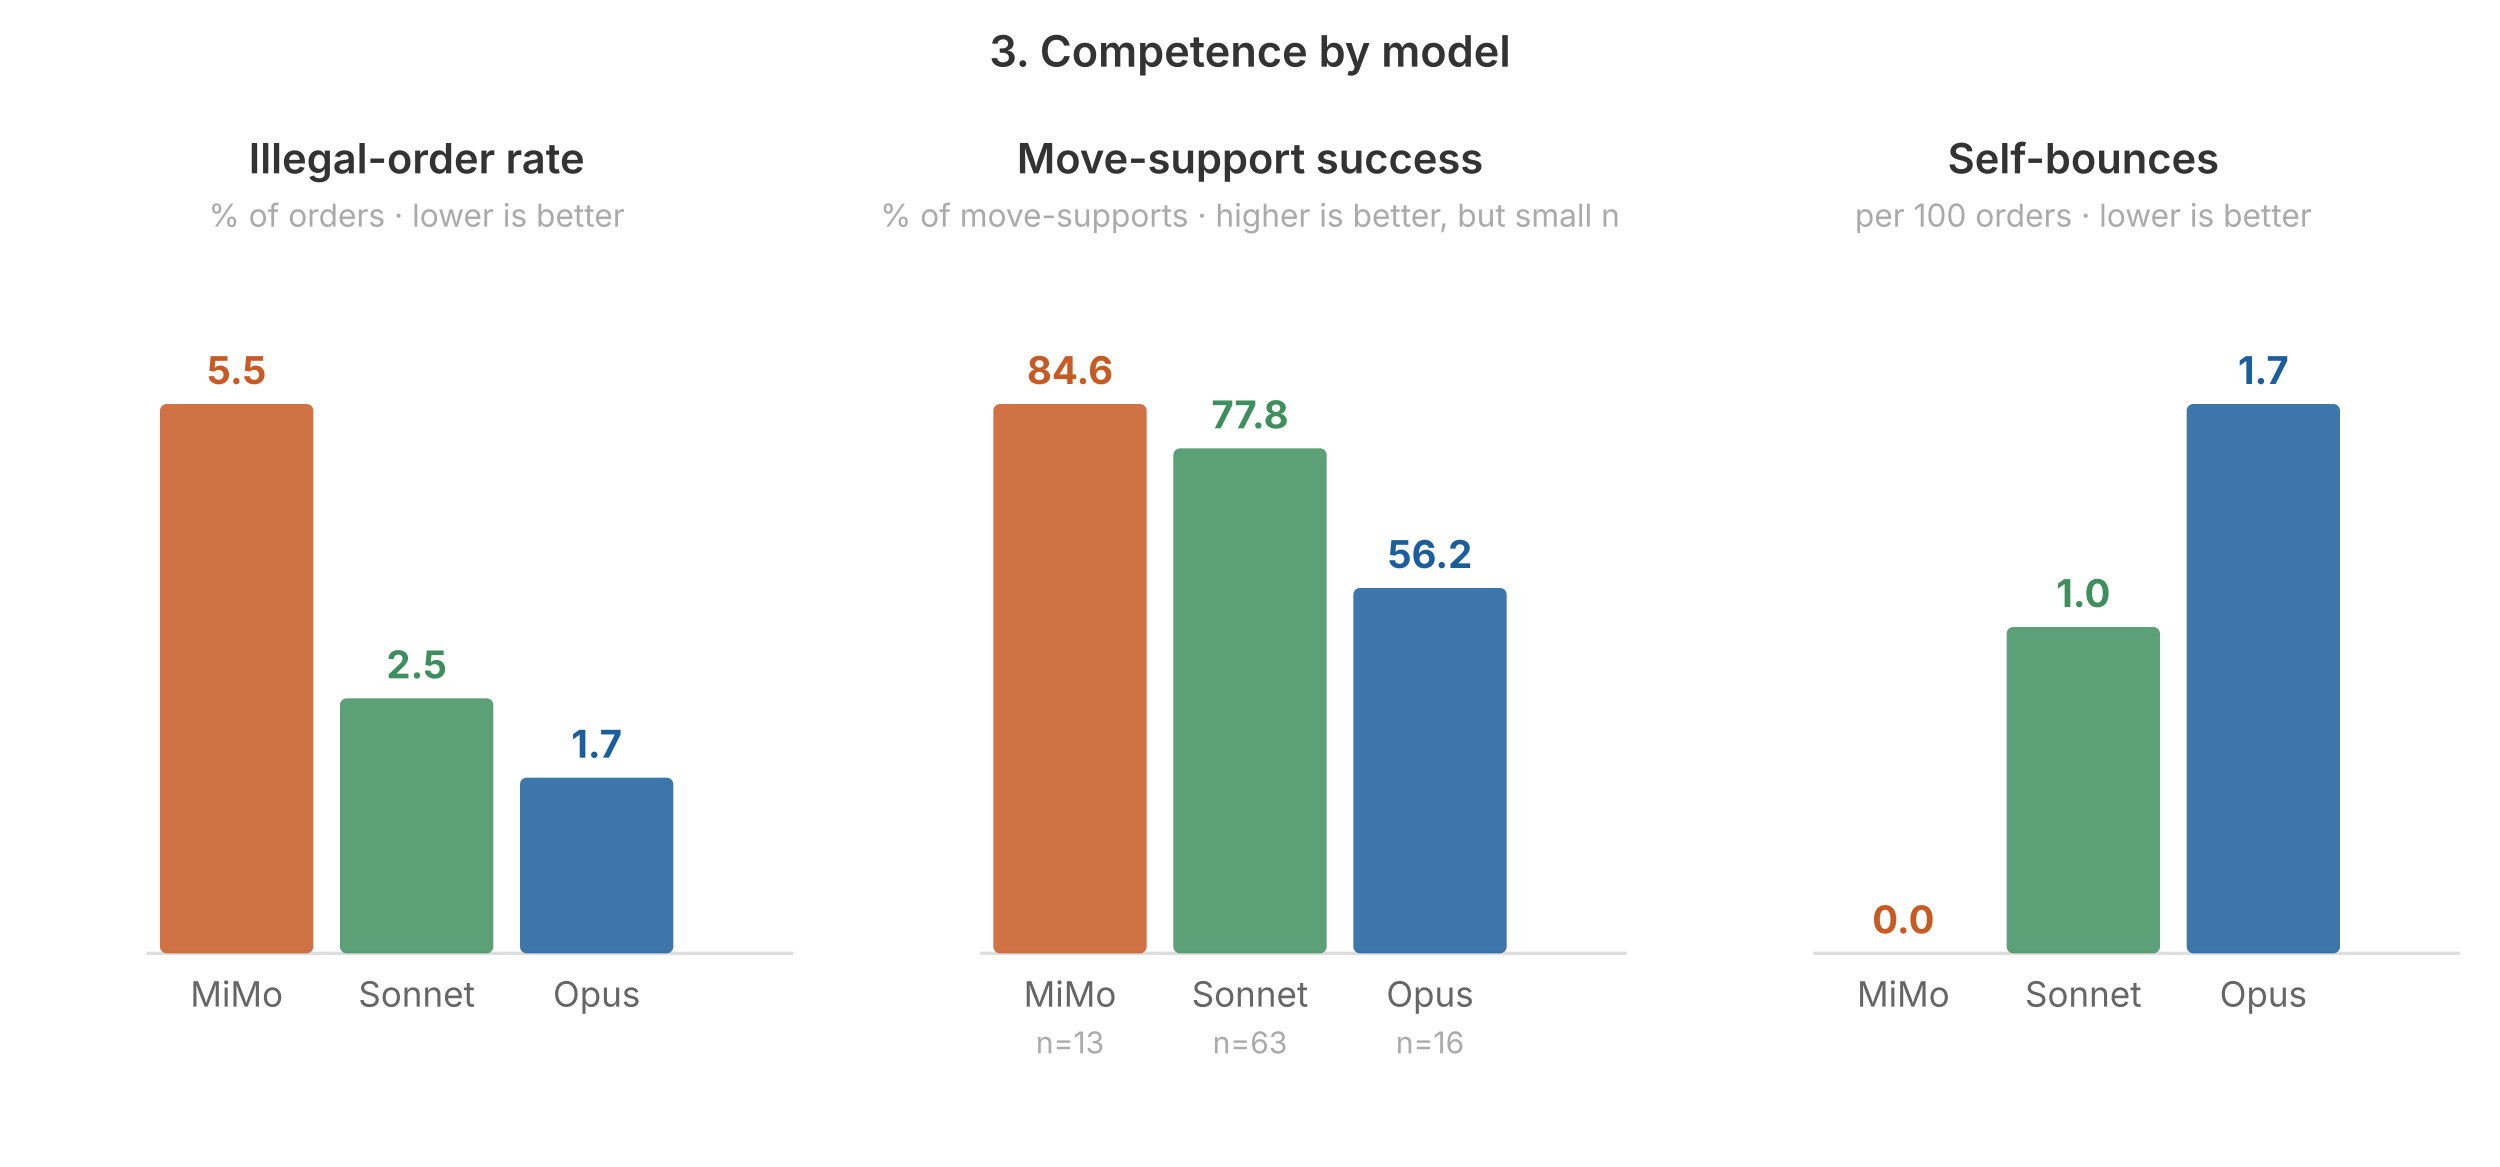
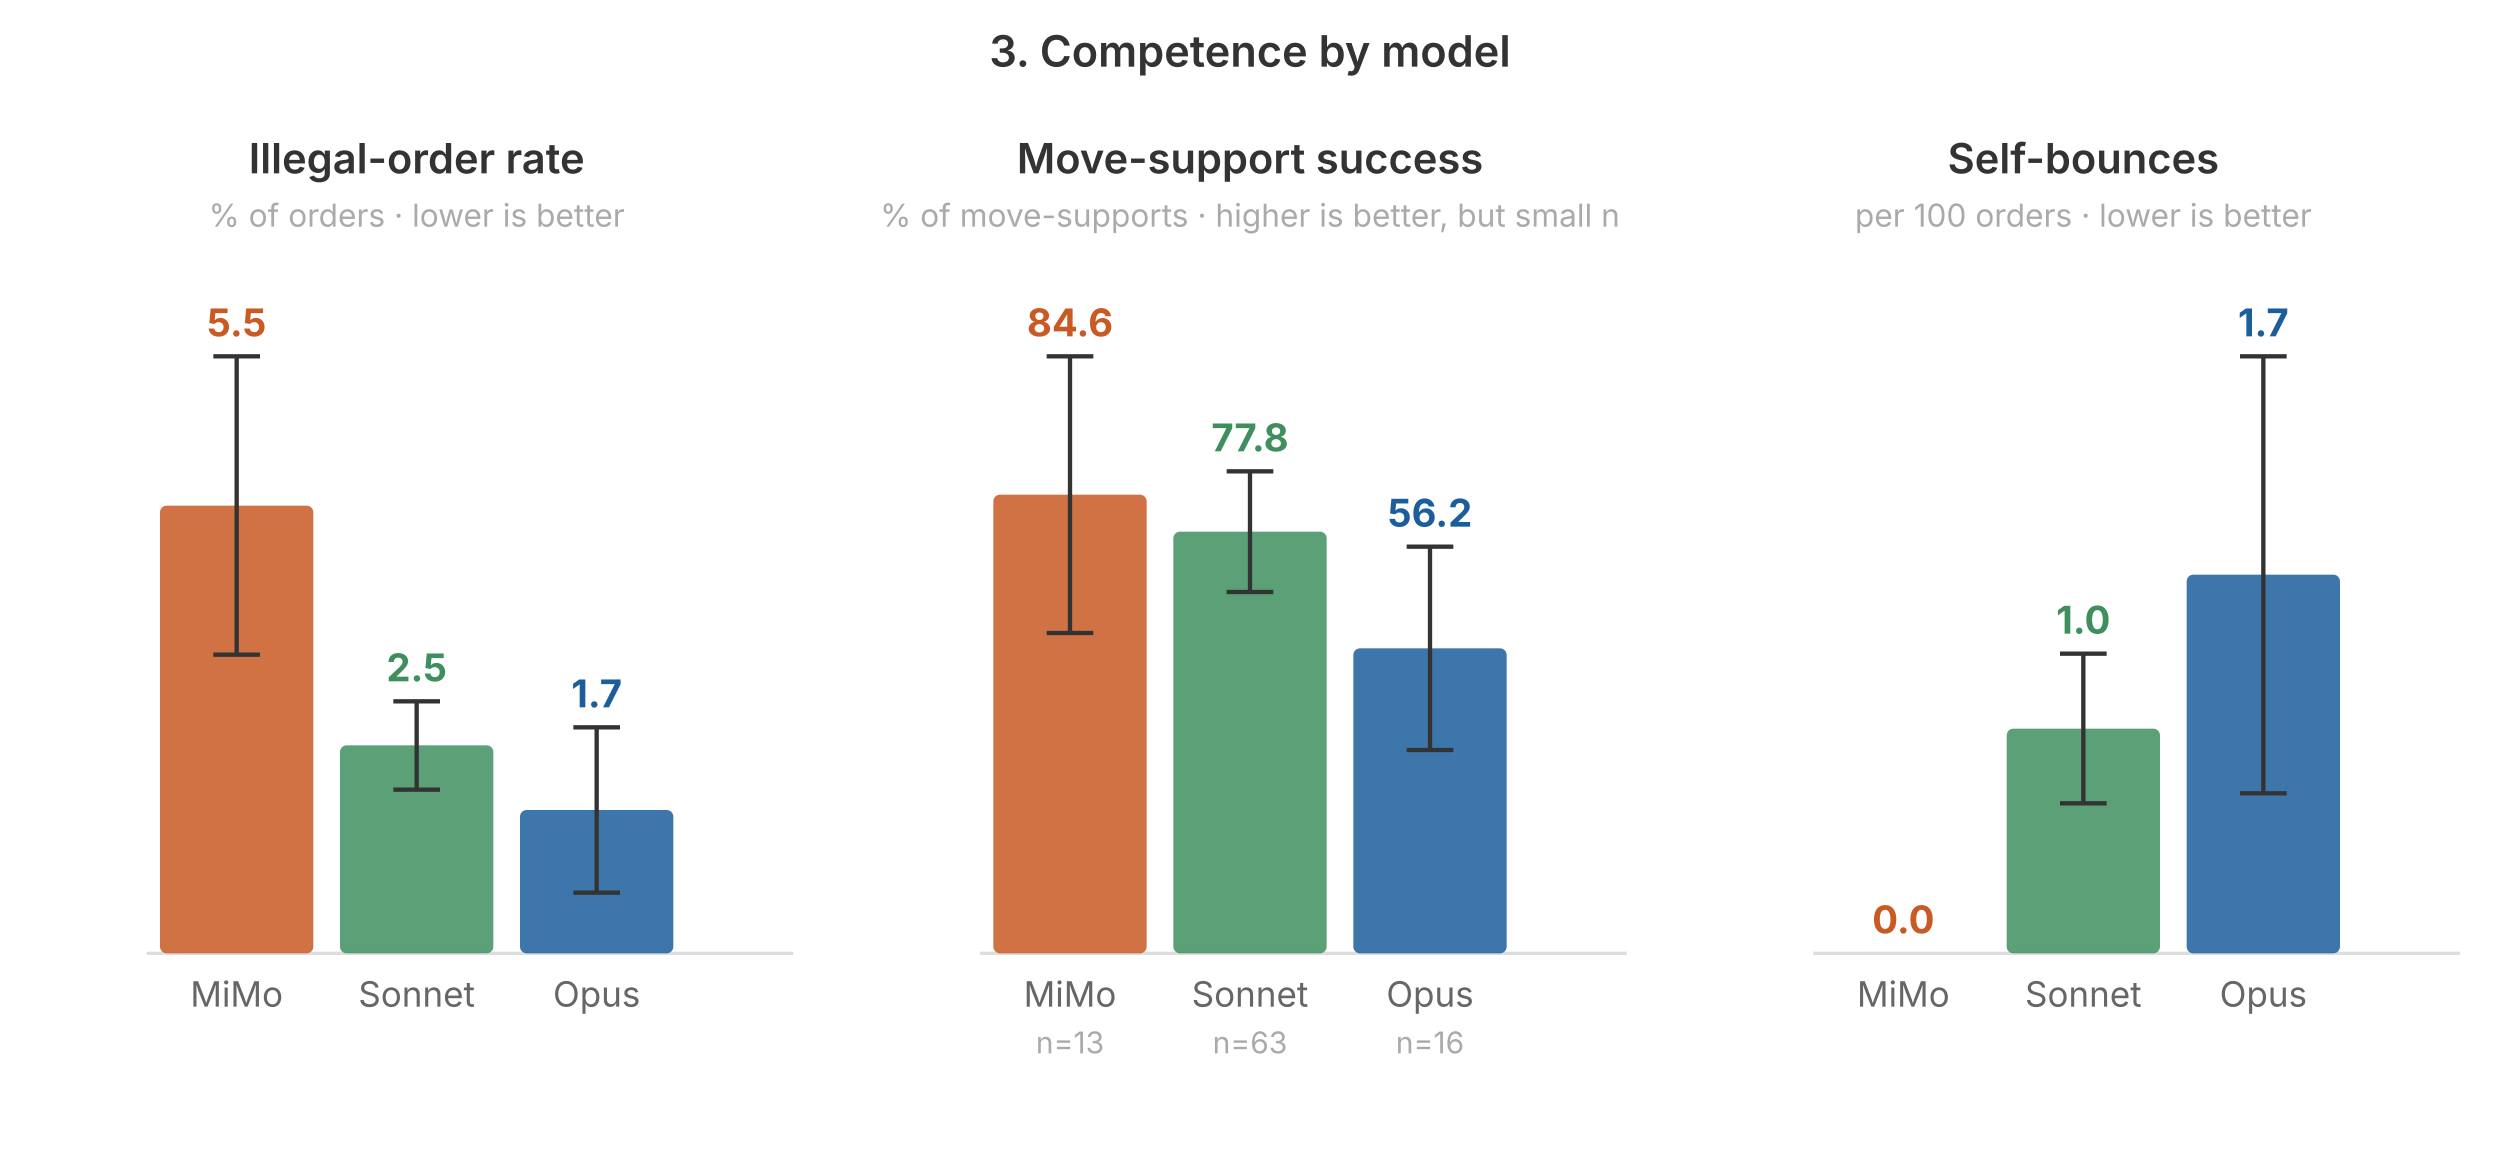
<svg xmlns="http://www.w3.org/2000/svg" viewBox="0 0 750 350" font-family="-apple-system, system-ui, sans-serif" width="750" height="350">
  <text x="375" y="20" text-anchor="middle" font-size="13" font-weight="600" fill="#333">3. Competence by model</text>
  <text x="125" y="52" text-anchor="middle" font-size="12.5" font-weight="600" fill="#333">Illegal-order rate</text>
  <text x="125" y="68" text-anchor="middle" font-size="9.5" fill="#aaa">% of orders · lower is better</text>
  <line x1="44" y1="286" x2="238" y2="286" stroke="#ddd" stroke-width="1" />
-   <rect x="48.0" y="121.2" width="46" height="164.8" rx="2" fill="#c85a23" fill-opacity="0.85" />
-   <text x="71.0" y="115.2" text-anchor="middle" font-size="11.5" font-weight="700" fill="#c85a23">5.5</text>
+   <rect x="48.0" y="151.7" width="46" height="134.3" rx="2" fill="#c85a23" fill-opacity="0.85" />
+   <line x1="71.0" y1="106.9" x2="71.0" y2="196.4" stroke="#333" stroke-width="1.3" />
+   <line x1="64.0" y1="106.9" x2="78.0" y2="106.9" stroke="#333" stroke-width="1.3" />
+   <line x1="64.0" y1="196.4" x2="78.0" y2="196.4" stroke="#333" stroke-width="1.3" />
+   <text x="71.0" y="100.9" text-anchor="middle" font-size="11.5" font-weight="700" fill="#c85a23">5.5</text>
  <text x="71.0" y="302.0" text-anchor="middle" font-size="10.5" fill="#666">MiMo</text>
-   <rect x="102.0" y="209.5" width="46" height="76.5" rx="2" fill="#3f8f5e" fill-opacity="0.85" />
-   <text x="125.0" y="203.5" text-anchor="middle" font-size="11.5" font-weight="700" fill="#3f8f5e">2.5</text>
+   <rect x="102.0" y="223.6" width="46" height="62.4" rx="2" fill="#3f8f5e" fill-opacity="0.85" />
+   <line x1="125.0" y1="210.4" x2="125.0" y2="236.9" stroke="#333" stroke-width="1.3" />
+   <line x1="118.0" y1="210.4" x2="132.0" y2="210.4" stroke="#333" stroke-width="1.3" />
+   <line x1="118.0" y1="236.9" x2="132.0" y2="236.9" stroke="#333" stroke-width="1.3" />
+   <text x="125.0" y="204.4" text-anchor="middle" font-size="11.5" font-weight="700" fill="#3f8f5e">2.5</text>
  <text x="125.0" y="302.0" text-anchor="middle" font-size="10.5" fill="#666">Sonnet</text>
-   <rect x="156.0" y="233.3" width="46" height="52.7" rx="2" fill="#1b5e9b" fill-opacity="0.85" />
-   <text x="179.0" y="227.3" text-anchor="middle" font-size="11.5" font-weight="700" fill="#1b5e9b">1.7</text>
+   <rect x="156.0" y="243.0" width="46" height="43.0" rx="2" fill="#1b5e9b" fill-opacity="0.85" />
+   <line x1="179.0" y1="218.2" x2="179.0" y2="267.8" stroke="#333" stroke-width="1.3" />
+   <line x1="172.0" y1="218.2" x2="186.0" y2="218.2" stroke="#333" stroke-width="1.3" />
+   <line x1="172.0" y1="267.8" x2="186.0" y2="267.8" stroke="#333" stroke-width="1.3" />
+   <text x="179.0" y="212.2" text-anchor="middle" font-size="11.5" font-weight="700" fill="#1b5e9b">1.7</text>
  <text x="179.0" y="302.0" text-anchor="middle" font-size="10.5" fill="#666">Opus</text>
  <text x="375" y="52" text-anchor="middle" font-size="12.5" font-weight="600" fill="#333">Move-support success</text>
  <text x="375" y="68" text-anchor="middle" font-size="9.5" fill="#aaa">% of move-supports · higher is better, but small n</text>
  <line x1="294" y1="286" x2="488" y2="286" stroke="#ddd" stroke-width="1" />
-   <rect x="298.0" y="121.2" width="46" height="164.8" rx="2" fill="#c85a23" fill-opacity="0.85" />
-   <text x="321.0" y="115.2" text-anchor="middle" font-size="11.5" font-weight="700" fill="#c85a23">84.6</text>
+   <rect x="298.0" y="148.4" width="46" height="137.6" rx="2" fill="#c85a23" fill-opacity="0.85" />
+   <line x1="321.0" y1="106.9" x2="321.0" y2="189.9" stroke="#333" stroke-width="1.3" />
+   <line x1="314.0" y1="106.9" x2="328.0" y2="106.9" stroke="#333" stroke-width="1.3" />
+   <line x1="314.0" y1="189.9" x2="328.0" y2="189.9" stroke="#333" stroke-width="1.3" />
+   <text x="321.0" y="100.9" text-anchor="middle" font-size="11.5" font-weight="700" fill="#c85a23">84.6</text>
  <text x="321.0" y="302.0" text-anchor="middle" font-size="10.5" fill="#666">MiMo</text>
  <text x="321.0" y="316.0" text-anchor="middle" font-size="9" fill="#aaa">n=13</text>
-   <rect x="352.0" y="134.5" width="46" height="151.5" rx="2" fill="#3f8f5e" fill-opacity="0.85" />
-   <text x="375.0" y="128.5" text-anchor="middle" font-size="11.5" font-weight="700" fill="#3f8f5e">77.8</text>
+   <rect x="352.0" y="159.5" width="46" height="126.5" rx="2" fill="#3f8f5e" fill-opacity="0.85" />
+   <line x1="375.0" y1="141.4" x2="375.0" y2="177.6" stroke="#333" stroke-width="1.3" />
+   <line x1="368.0" y1="141.4" x2="382.0" y2="141.4" stroke="#333" stroke-width="1.3" />
+   <line x1="368.0" y1="177.6" x2="382.0" y2="177.6" stroke="#333" stroke-width="1.3" />
+   <text x="375.0" y="135.4" text-anchor="middle" font-size="11.5" font-weight="700" fill="#3f8f5e">77.8</text>
  <text x="375.0" y="302.0" text-anchor="middle" font-size="10.5" fill="#666">Sonnet</text>
  <text x="375.0" y="316.0" text-anchor="middle" font-size="9" fill="#aaa">n=63</text>
-   <rect x="406.0" y="176.4" width="46" height="109.6" rx="2" fill="#1b5e9b" fill-opacity="0.85" />
-   <text x="429.0" y="170.4" text-anchor="middle" font-size="11.5" font-weight="700" fill="#1b5e9b">56.2</text>
+   <rect x="406.0" y="194.5" width="46" height="91.5" rx="2" fill="#1b5e9b" fill-opacity="0.85" />
+   <line x1="429.0" y1="164.0" x2="429.0" y2="225.0" stroke="#333" stroke-width="1.3" />
+   <line x1="422.0" y1="164.0" x2="436.0" y2="164.0" stroke="#333" stroke-width="1.3" />
+   <line x1="422.0" y1="225.0" x2="436.0" y2="225.0" stroke="#333" stroke-width="1.3" />
+   <text x="429.0" y="158.0" text-anchor="middle" font-size="11.5" font-weight="700" fill="#1b5e9b">56.2</text>
  <text x="429.0" y="302.0" text-anchor="middle" font-size="10.5" fill="#666">Opus</text>
  <text x="429.0" y="316.0" text-anchor="middle" font-size="9" fill="#aaa">n=16</text>
  <text x="625" y="52" text-anchor="middle" font-size="12.5" font-weight="600" fill="#333">Self-bounces</text>
  <text x="625" y="68" text-anchor="middle" font-size="9.5" fill="#aaa">per 100 orders · lower is better</text>
  <line x1="544" y1="286" x2="738" y2="286" stroke="#ddd" stroke-width="1" />
  <rect x="548.0" y="286.0" width="46" height="0.0" rx="2" fill="#c85a23" fill-opacity="0.85" />
  <text x="571.0" y="280.0" text-anchor="middle" font-size="11.5" font-weight="700" fill="#c85a23">0.0</text>
  <text x="571.0" y="302.0" text-anchor="middle" font-size="10.5" fill="#666">MiMo</text>
-   <rect x="602.0" y="188.1" width="46" height="97.9" rx="2" fill="#3f8f5e" fill-opacity="0.85" />
-   <text x="625.0" y="182.1" text-anchor="middle" font-size="11.5" font-weight="700" fill="#3f8f5e">1.0</text>
+   <rect x="602.0" y="218.6" width="46" height="67.4" rx="2" fill="#3f8f5e" fill-opacity="0.85" />
+   <line x1="625.0" y1="196.1" x2="625.0" y2="241.0" stroke="#333" stroke-width="1.3" />
+   <line x1="618.0" y1="196.1" x2="632.0" y2="196.1" stroke="#333" stroke-width="1.3" />
+   <line x1="618.0" y1="241.0" x2="632.0" y2="241.0" stroke="#333" stroke-width="1.3" />
+   <text x="625.0" y="190.1" text-anchor="middle" font-size="11.5" font-weight="700" fill="#3f8f5e">1.0</text>
  <text x="625.0" y="302.0" text-anchor="middle" font-size="10.5" fill="#666">Sonnet</text>
-   <rect x="656.0" y="121.2" width="46" height="164.8" rx="2" fill="#1b5e9b" fill-opacity="0.85" />
-   <text x="679.0" y="115.2" text-anchor="middle" font-size="11.5" font-weight="700" fill="#1b5e9b">1.7</text>
+   <rect x="656.0" y="172.4" width="46" height="113.6" rx="2" fill="#1b5e9b" fill-opacity="0.85" />
+   <line x1="679.0" y1="106.9" x2="679.0" y2="238.0" stroke="#333" stroke-width="1.3" />
+   <line x1="672.0" y1="106.9" x2="686.0" y2="106.9" stroke="#333" stroke-width="1.3" />
+   <line x1="672.0" y1="238.0" x2="686.0" y2="238.0" stroke="#333" stroke-width="1.3" />
+   <text x="679.0" y="100.9" text-anchor="middle" font-size="11.5" font-weight="700" fill="#1b5e9b">1.7</text>
  <text x="679.0" y="302.0" text-anchor="middle" font-size="10.5" fill="#666">Opus</text>
</svg>
